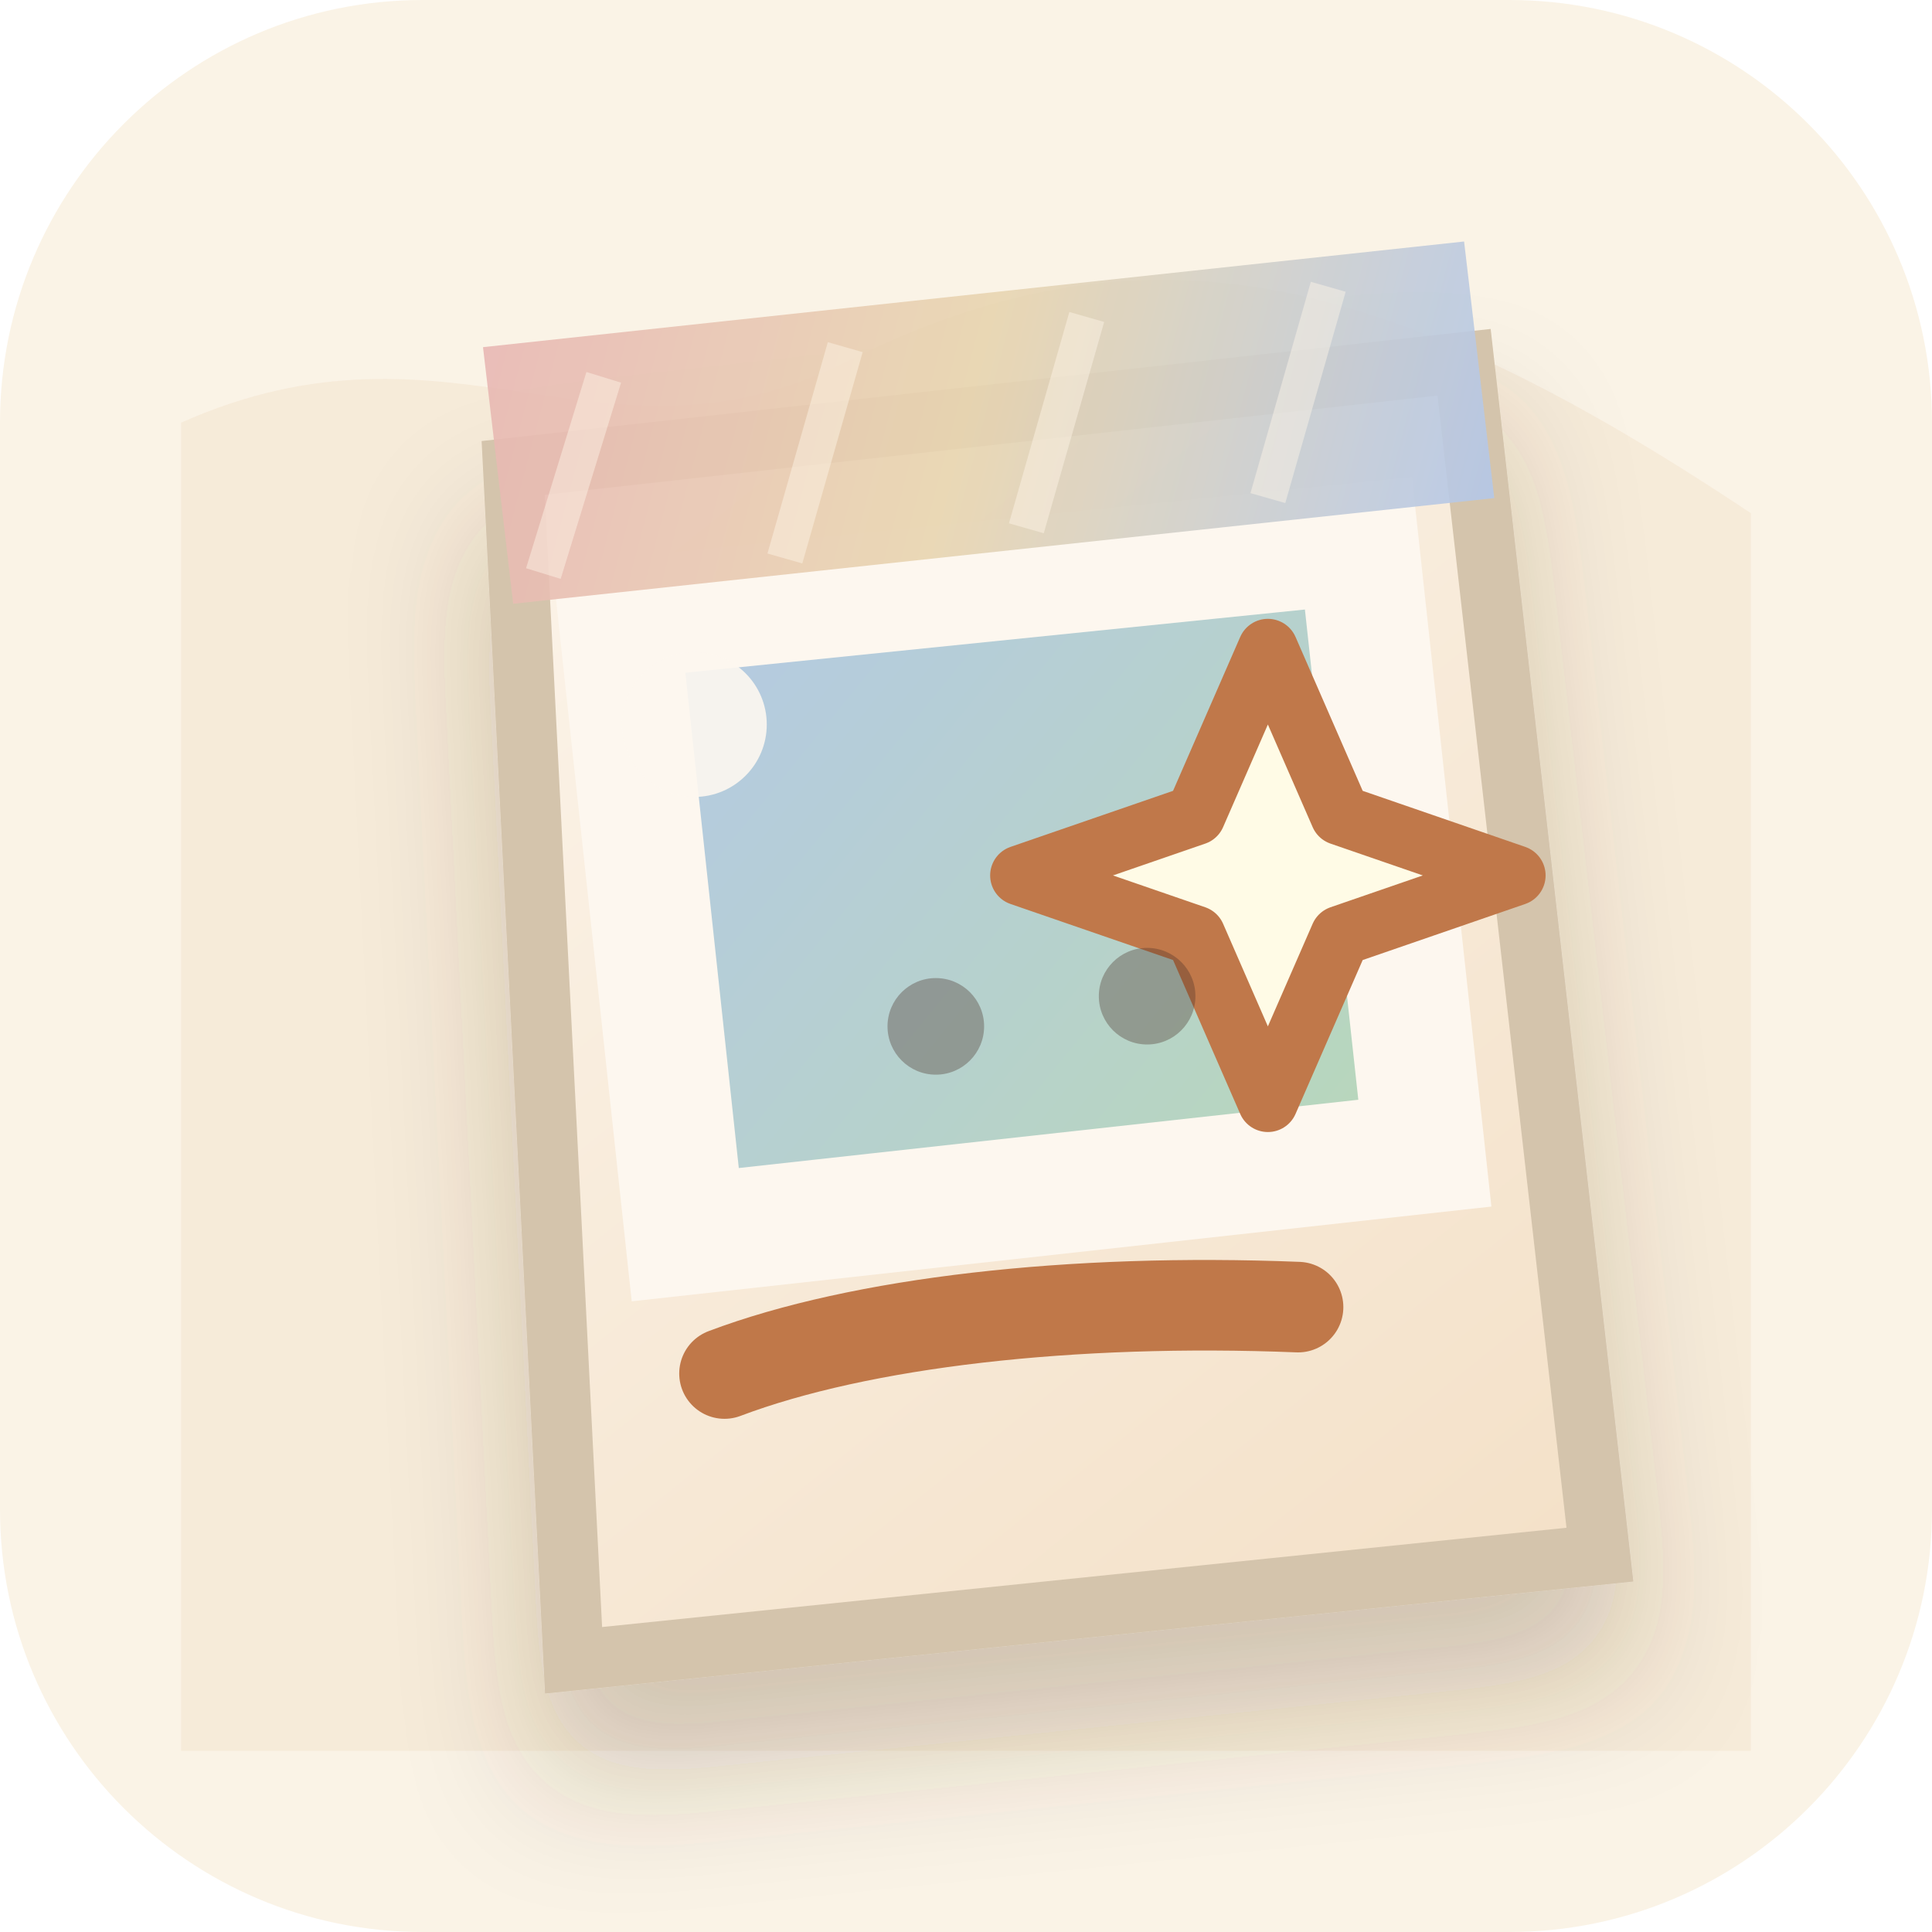
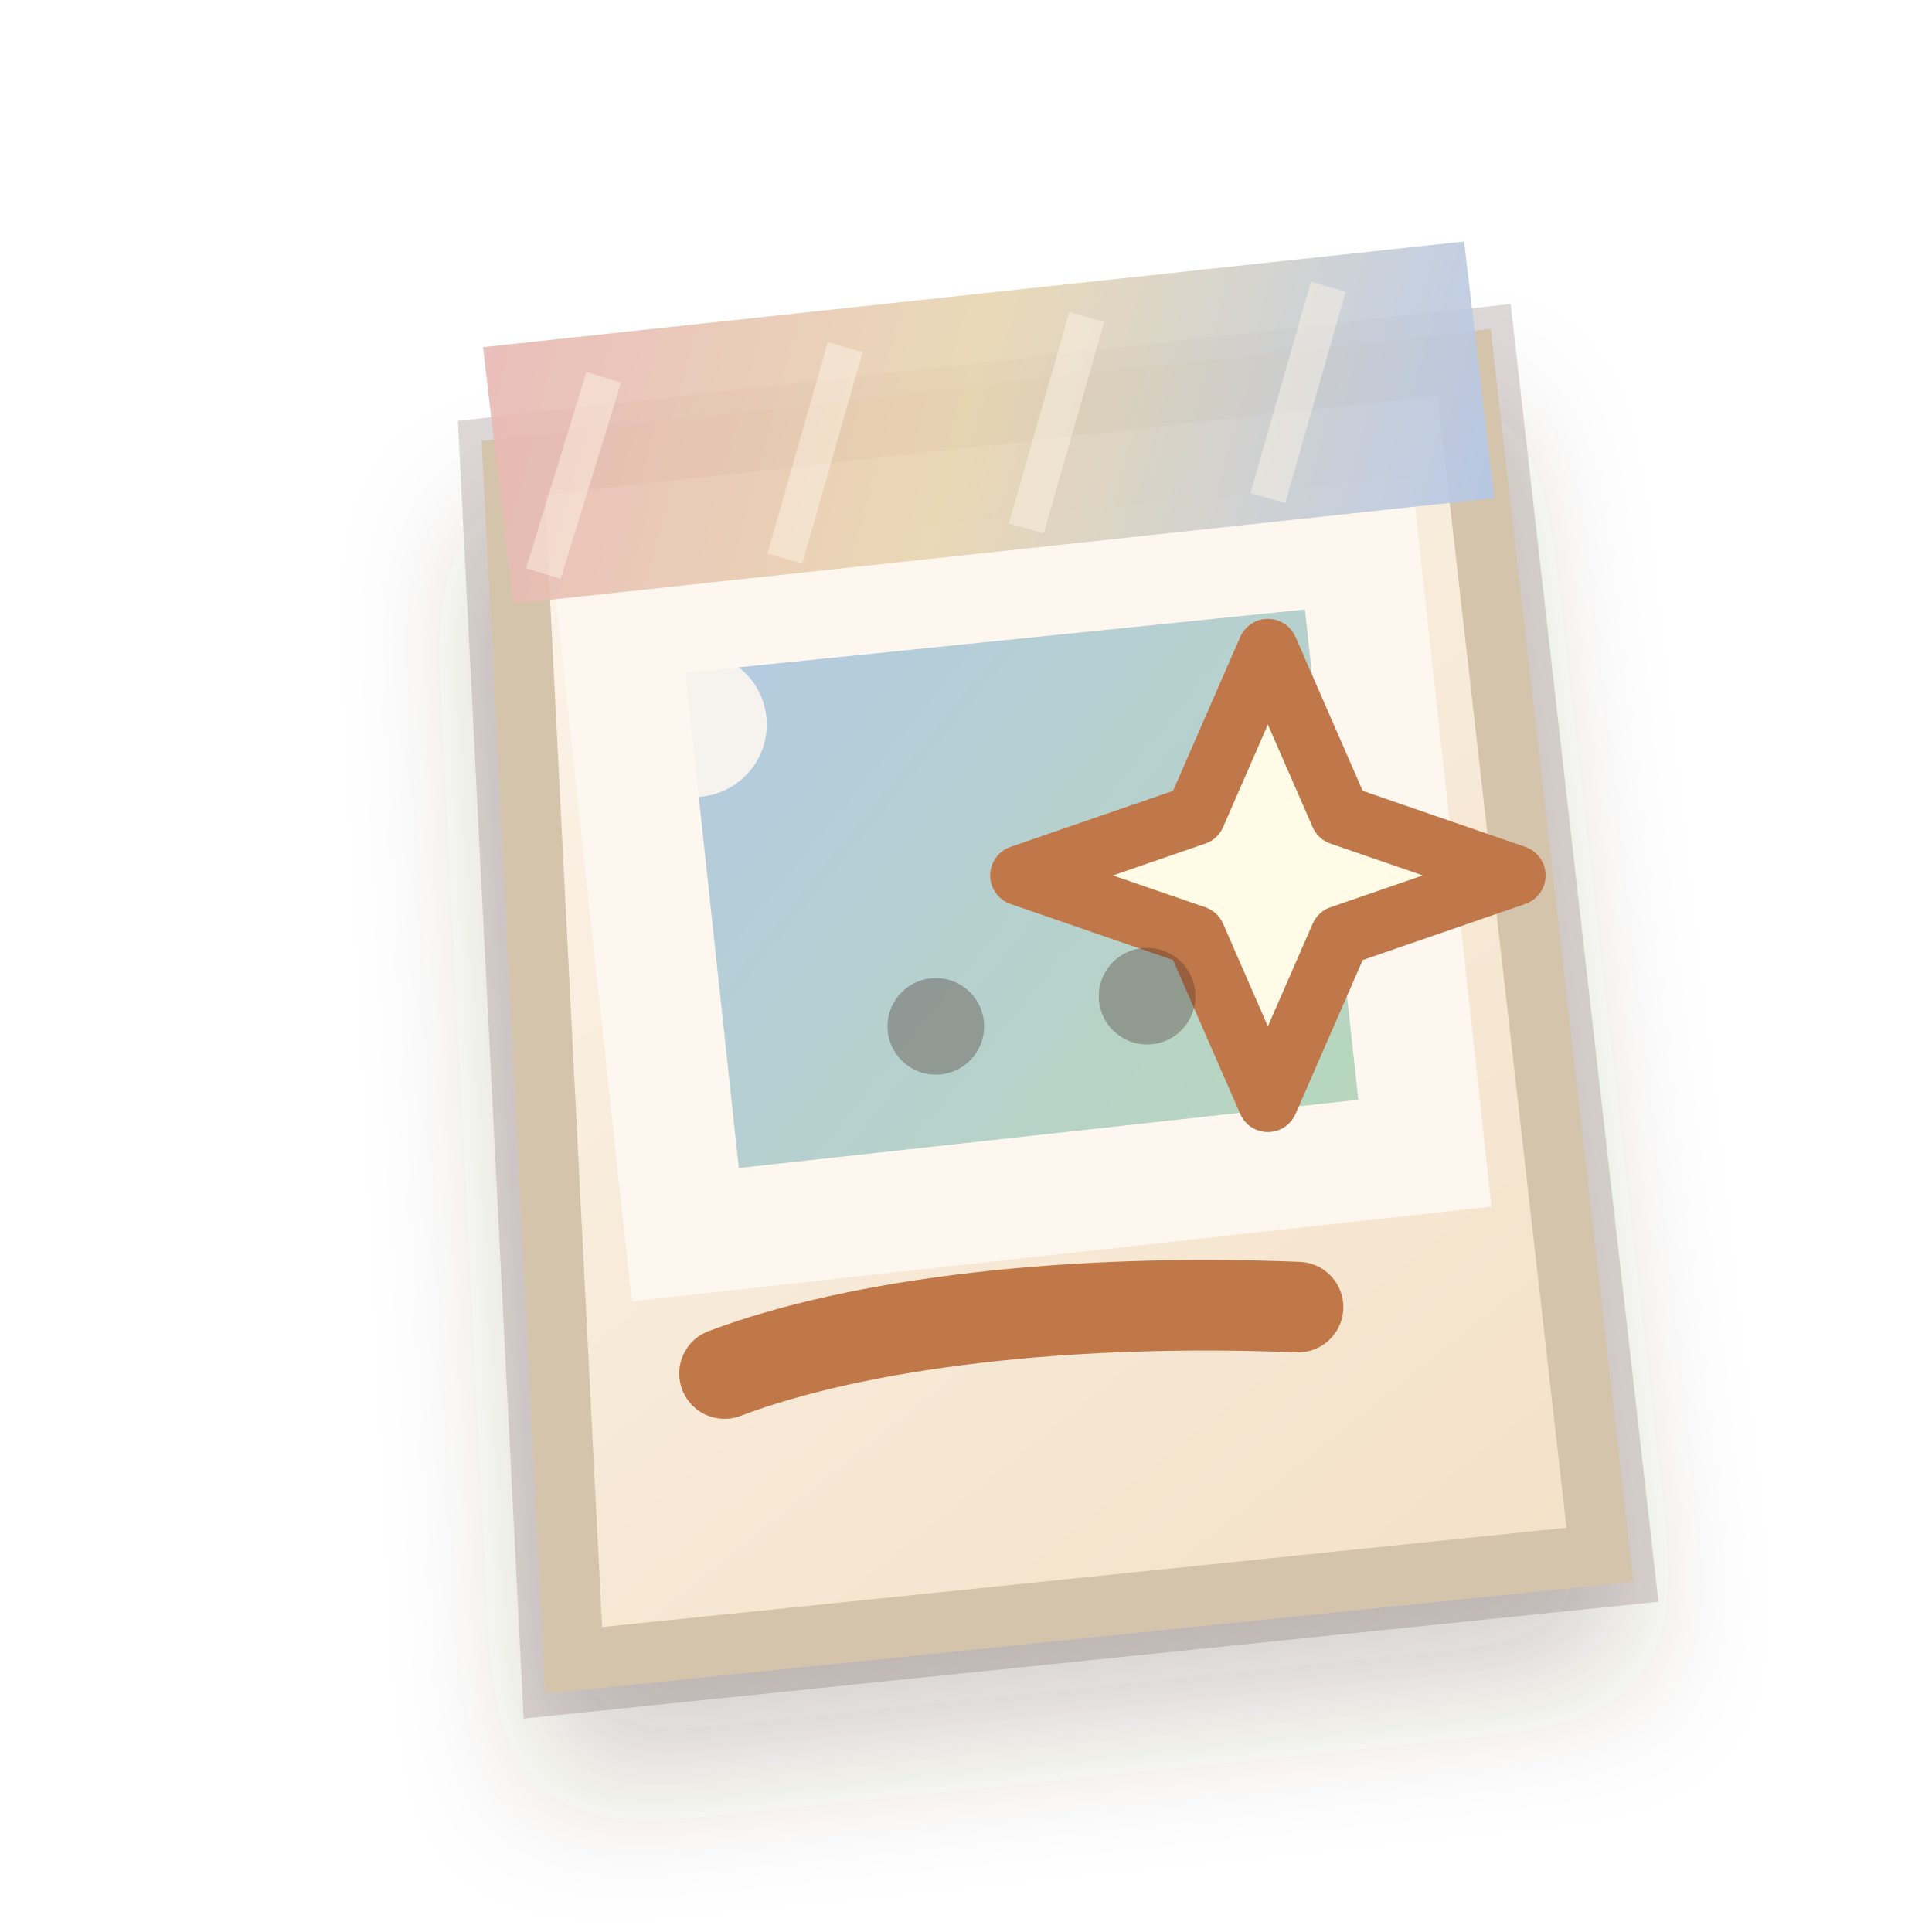
<svg xmlns="http://www.w3.org/2000/svg" viewBox="0 0 64 64" role="img" aria-labelledby="title desc">
  <defs>
    <linearGradient id="paper" x1="12" y1="8" x2="52" y2="58" gradientUnits="userSpaceOnUse">
      <stop offset="0" stop-color="#fdf7ef" />
      <stop offset="1" stop-color="#f3dfc5" />
    </linearGradient>
    <linearGradient id="photo" x1="18" y1="20" x2="45" y2="42" gradientUnits="userSpaceOnUse">
      <stop offset="0" stop-color="#b4c8e8" />
      <stop offset="1" stop-color="#b8d8b8" />
    </linearGradient>
    <linearGradient id="tape" x1="15" y1="9" x2="49" y2="18" gradientUnits="userSpaceOnUse">
      <stop offset="0" stop-color="#e8b4b4" />
      <stop offset="0.5" stop-color="#e8d5b0" />
      <stop offset="1" stop-color="#b4c8e8" />
    </linearGradient>
    <filter id="soft-shadow" x="-20%" y="-20%" width="140%" height="150%">
      <feDropShadow dx="0" dy="3" stdDeviation="2.2" flood-color="#4a3028" flood-opacity="0.22" />
    </filter>
  </defs>
-   <rect width="64" height="64" rx="14" fill="#faf3e6" />
-   <path d="M6 14c9-4 14 2 22-2 10-5 18-3 30 5v41H6z" fill="#f5e6d3" opacity="0.65" />
  <g filter="url(#soft-shadow)">
+     <path d="M17 15.5 48.5 12l4.5 39.5-34 3.5z" fill="url(#paper)" stroke="#4a3028" stroke-opacity="0.18" stroke-width="3.5" />
    <path d="M17 15.5 48.5 12l4.5 39.5-34 3.5z" fill="url(#paper)" stroke="#d4c4ac" stroke-width="2" />
    <path d="M20.5 20.5 45 18l2.2 20.2-24.5 2.7z" fill="url(#photo)" stroke="#fdf7ef" stroke-width="4" />
    <path d="M24 45.5c4.5-1.7 11.5-2.5 19-2.2" fill="none" stroke="#c0784a" stroke-width="3" stroke-linecap="round" />
  </g>
  <path d="M16 11.5 48.5 8l1 8.5L17 20z" fill="url(#tape)" opacity="0.9" />
  <path d="M20 12.5 18 19M28 11.5l-2 7M36 10.5l-2 7M44 9.5l-2 7" stroke="#fff6e9" stroke-width="1.2" opacity="0.45" />
  <path d="M42 21.5 44.4 27l5.8 2-5.8 2-2.4 5.5-2.4-5.5-5.8-2 5.8-2z" fill="#fffbe6" stroke="#c0784a" stroke-width="2" stroke-linejoin="round" />
  <circle cx="23" cy="24" r="2.4" fill="#fdf7ef" opacity="0.9" />
  <circle cx="31" cy="34" r="1.6" fill="#4a3028" opacity="0.35" />
  <circle cx="38" cy="33" r="1.6" fill="#4a3028" opacity="0.35" />
</svg>
